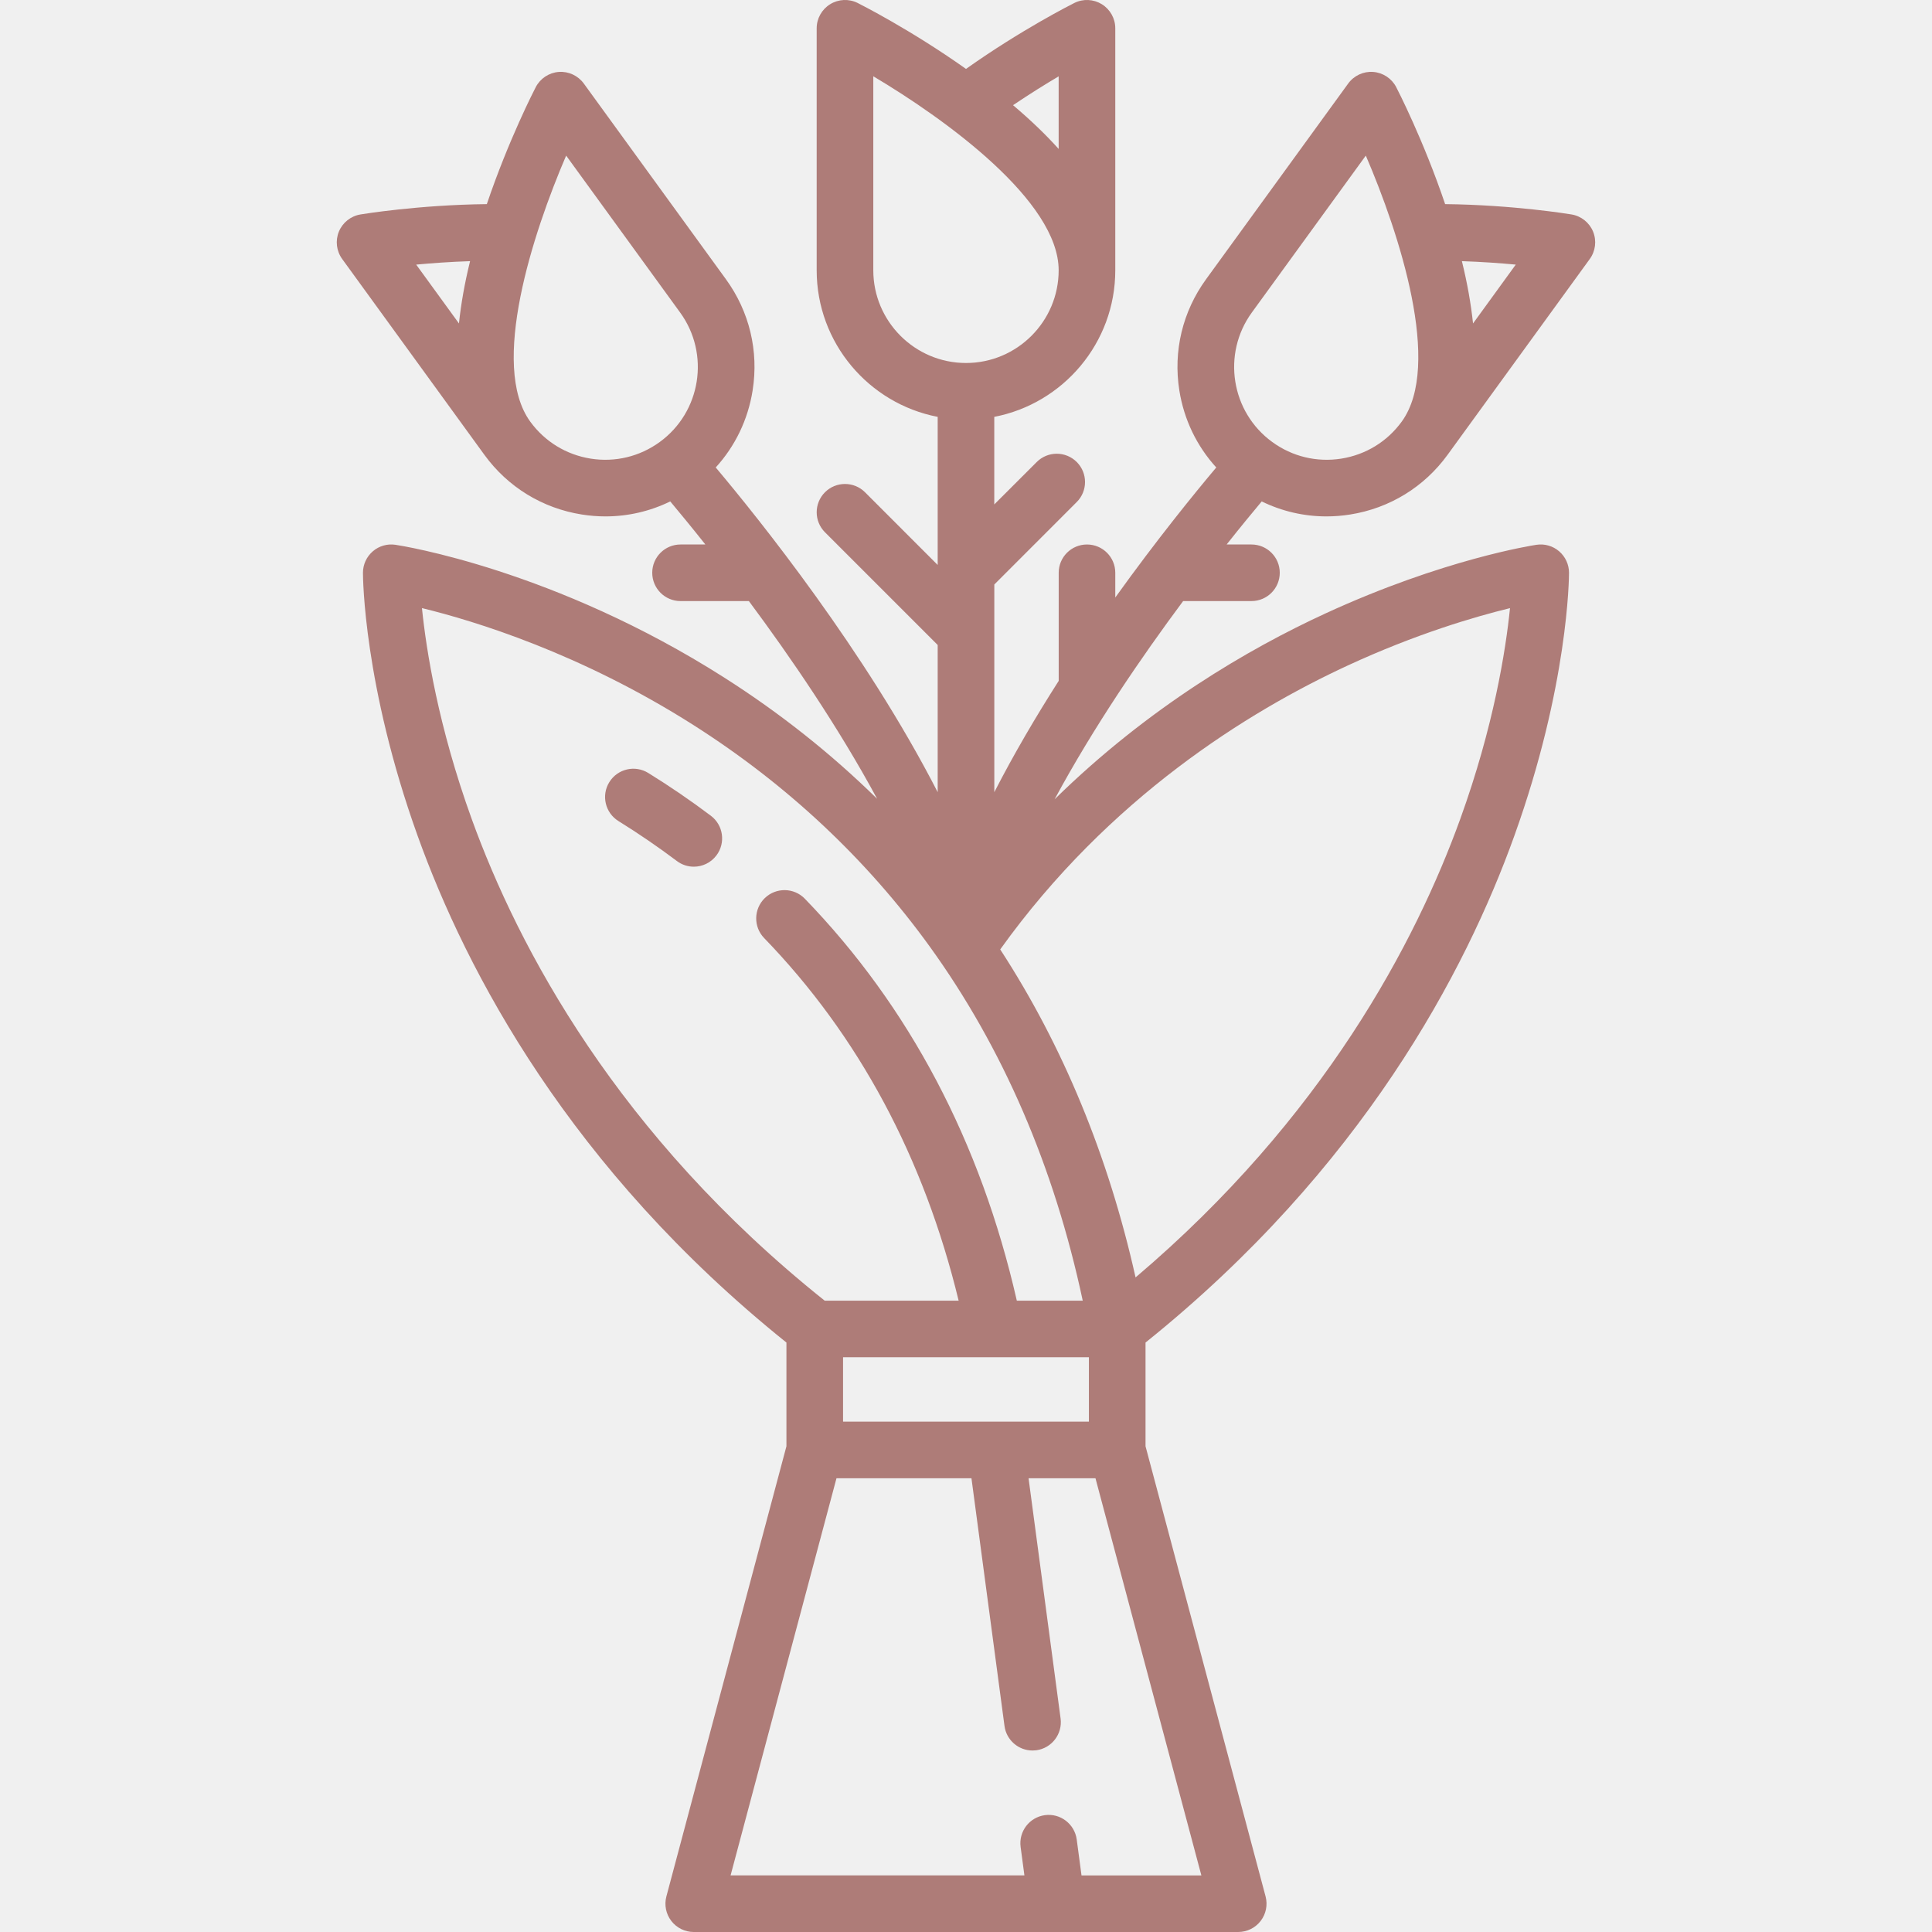
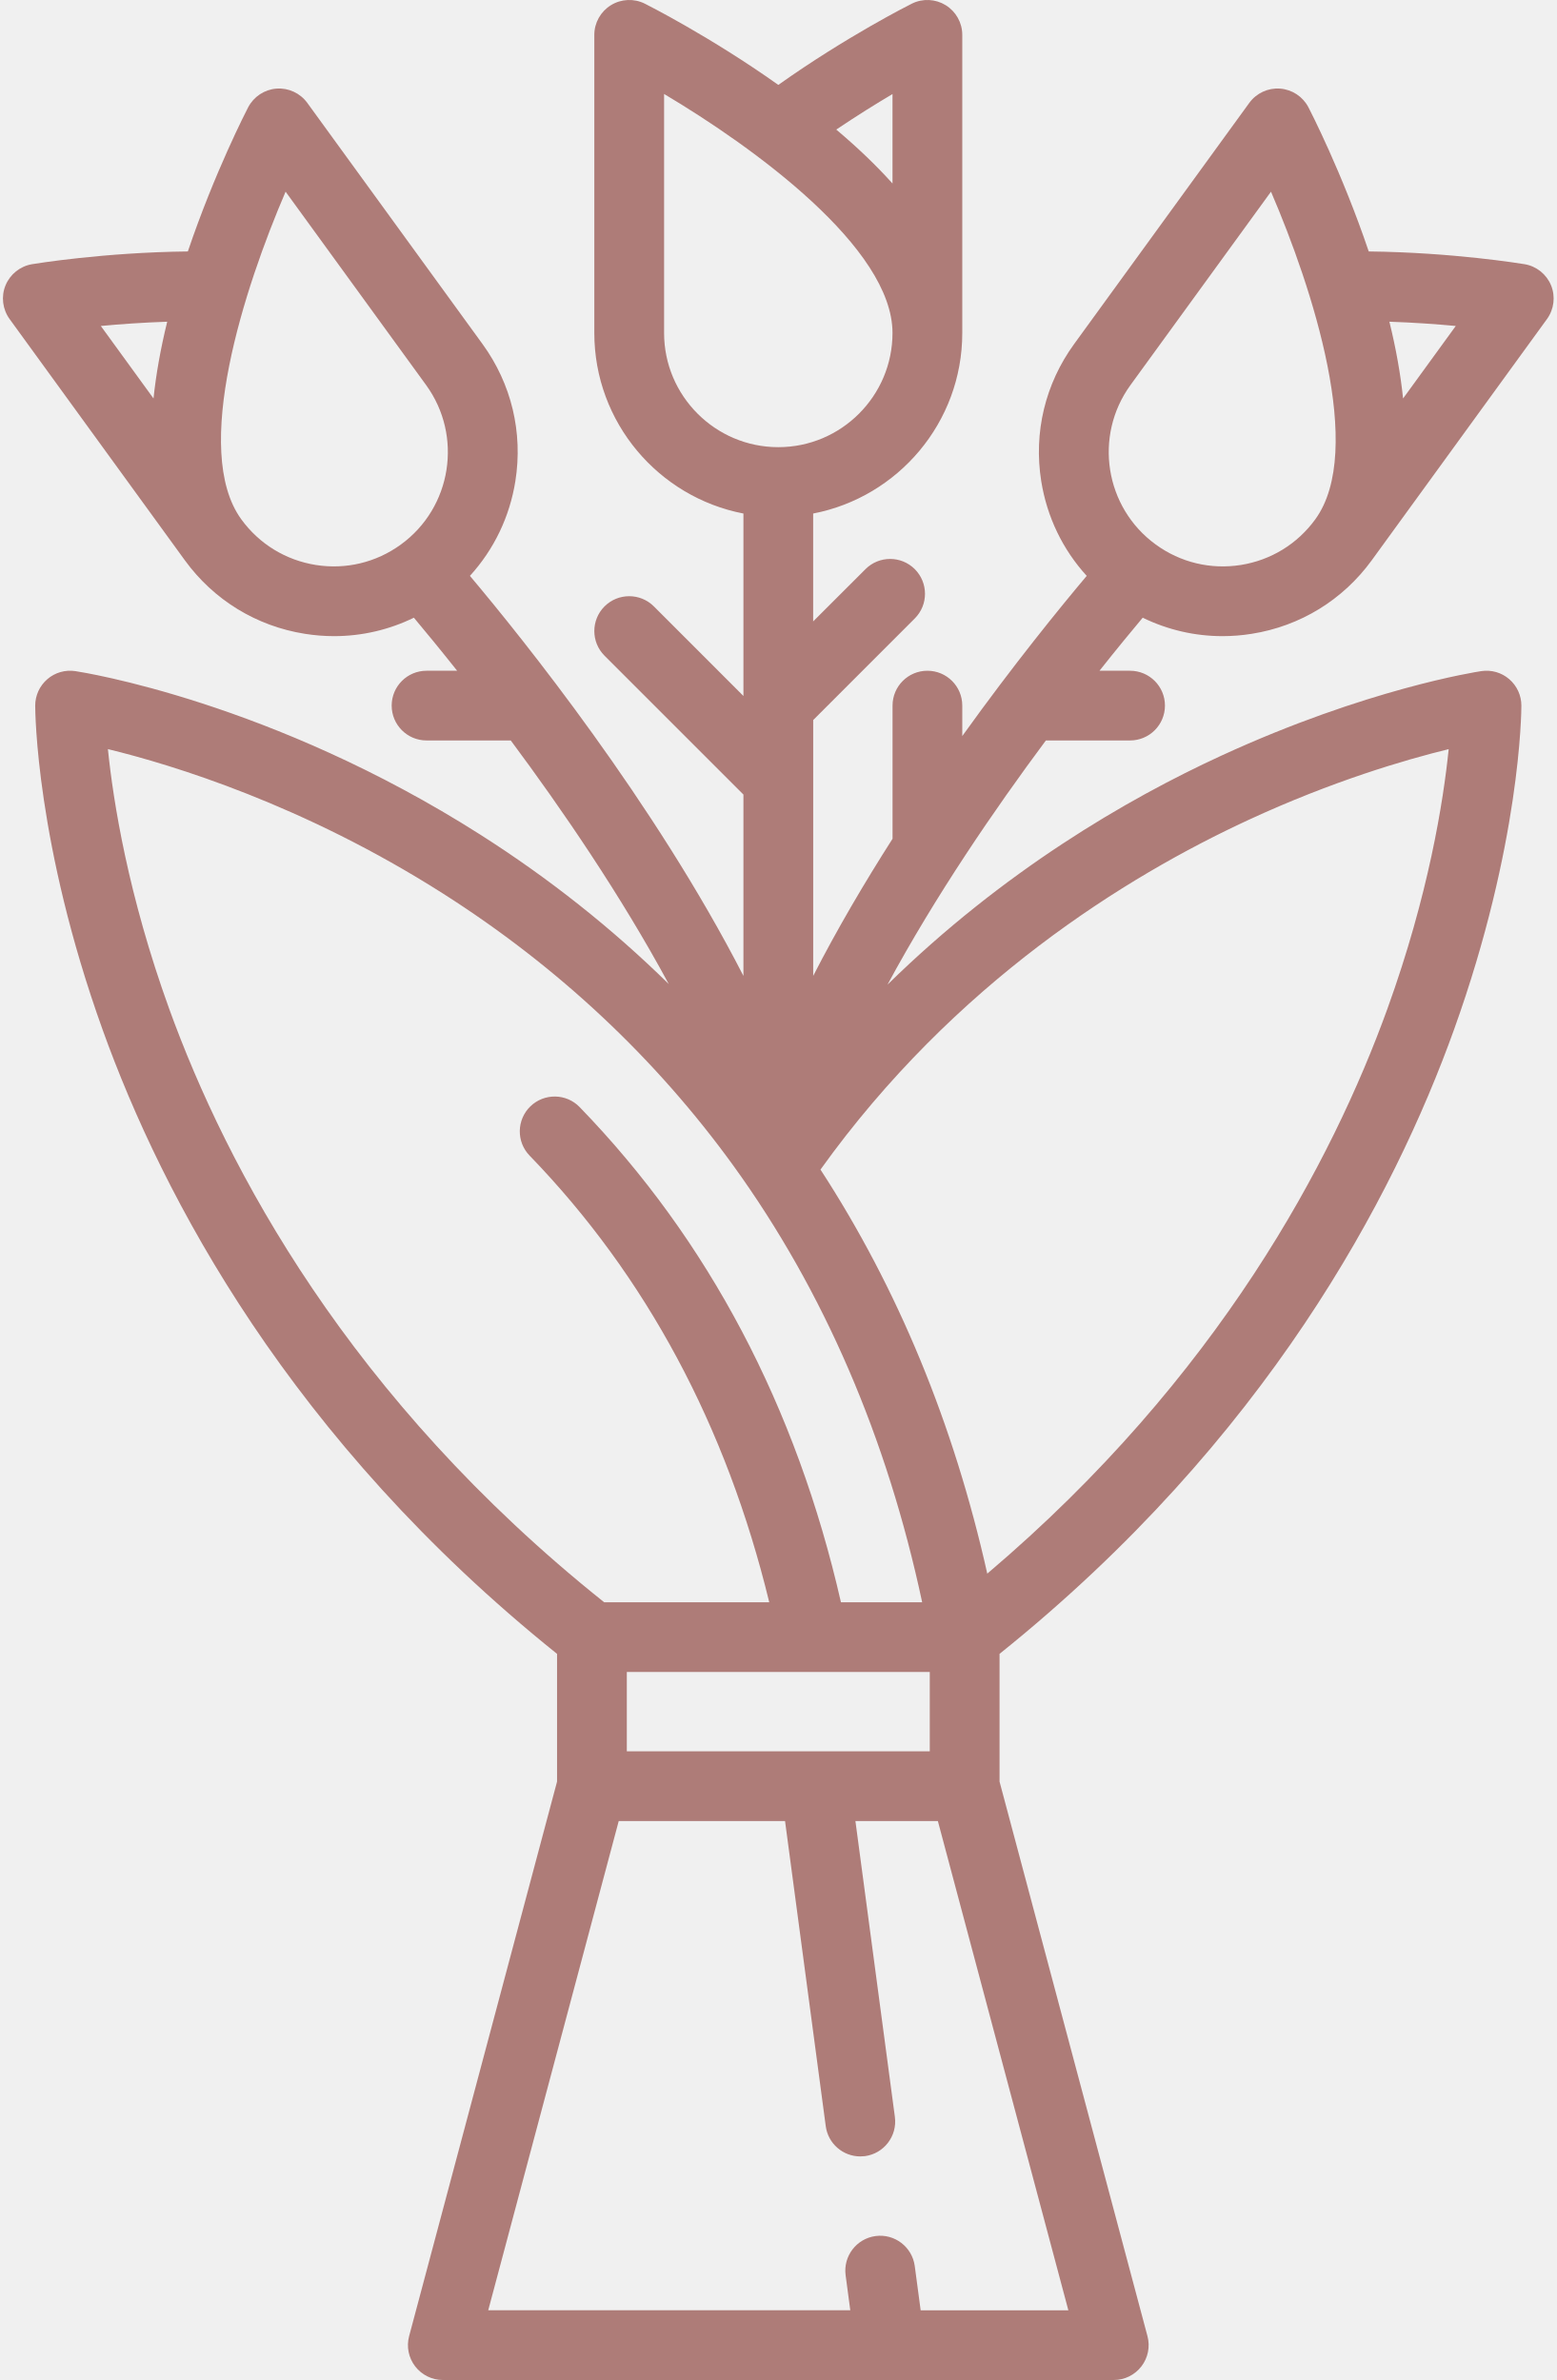
- <svg xmlns="http://www.w3.org/2000/svg" width="52" height="52" viewBox="0 0 52 52" fill="none">
-   <g clip-path="url(#clip0)">
-     <path d="M35.702 13.899C35.914 13.899 36.127 13.882 36.34 13.848C37.4 13.68 38.331 13.109 38.962 12.241L42.789 6.971C42.944 6.757 42.978 6.479 42.878 6.234C42.778 5.99 42.558 5.815 42.298 5.772C42.23 5.761 40.729 5.514 38.896 5.494C38.309 3.758 37.611 2.407 37.579 2.345C37.458 2.111 37.223 1.956 36.96 1.936C36.697 1.916 36.442 2.035 36.287 2.248L32.46 7.518C31.829 8.387 31.574 9.449 31.742 10.509C31.867 11.294 32.212 12.008 32.736 12.582C32.157 13.27 31.136 14.523 30.018 16.082V15.416C30.018 14.995 29.677 14.655 29.256 14.655C28.836 14.655 28.495 14.995 28.495 15.416V18.326C27.883 19.284 27.288 20.295 26.762 21.322V17.045C26.762 17.045 26.762 17.044 26.762 17.044V15.732L28.981 13.512C29.278 13.215 29.278 12.733 28.981 12.435C28.683 12.138 28.201 12.138 27.904 12.435L26.761 13.577V11.22C28.614 10.863 30.018 9.23 30.018 7.275V0.762C30.018 0.498 29.881 0.253 29.657 0.114C29.432 -0.025 29.152 -0.038 28.916 0.08C28.854 0.111 27.496 0.794 26 1.855C24.505 0.795 23.146 0.112 23.084 0.08C22.848 -0.038 22.567 -0.025 22.343 0.114C22.118 0.253 21.981 0.498 21.981 0.762V7.275C21.981 9.23 23.385 10.863 25.238 11.22V15.206L23.282 13.249C22.984 12.952 22.502 12.952 22.204 13.249C21.907 13.547 21.907 14.029 22.204 14.326L25.238 17.36V21.322C23.295 17.532 20.413 13.947 19.264 12.582C19.787 12.008 20.133 11.294 20.257 10.509C20.425 9.449 20.171 8.387 19.54 7.518L15.713 2.248C15.557 2.035 15.302 1.916 15.039 1.936C14.776 1.956 14.542 2.111 14.42 2.345C14.388 2.407 13.69 3.758 13.103 5.494C11.271 5.514 9.769 5.761 9.702 5.772C9.441 5.815 9.222 5.99 9.121 6.234C9.021 6.479 9.055 6.757 9.21 6.971L13.037 12.241C13.668 13.109 14.599 13.68 15.659 13.848C15.872 13.882 16.085 13.899 16.297 13.899C16.903 13.899 17.496 13.761 18.04 13.496C18.275 13.777 18.6 14.17 18.985 14.655H18.316C17.896 14.655 17.555 14.996 17.555 15.416C17.555 15.837 17.896 16.178 18.316 16.178H20.156C21.269 17.674 22.559 19.558 23.608 21.5C22.369 20.283 20.992 19.191 19.488 18.234C14.927 15.331 10.817 14.689 10.644 14.663C10.425 14.63 10.202 14.694 10.034 14.839C9.866 14.984 9.769 15.195 9.769 15.416C9.769 15.538 9.786 18.445 11.239 22.492C12.551 26.146 15.337 31.453 21.167 36.135V38.926L17.936 51.042C17.875 51.271 17.924 51.515 18.068 51.702C18.212 51.89 18.436 52 18.672 52H33.327C33.563 52 33.787 51.89 33.931 51.702C34.075 51.515 34.124 51.271 34.063 51.042L30.832 38.926V36.135C36.662 31.453 39.449 26.146 40.76 22.492C42.213 18.445 42.23 15.538 42.23 15.416C42.23 15.195 42.133 14.984 41.965 14.839C41.797 14.694 41.575 14.63 41.355 14.663C41.254 14.678 38.848 15.05 35.679 16.509C33.603 17.464 30.908 19.037 28.385 21.513C29.435 19.566 30.728 17.678 31.844 16.178H33.683C34.104 16.178 34.445 15.837 34.445 15.416C34.445 14.996 34.104 14.655 33.683 14.655H33.015C33.399 14.17 33.724 13.777 33.959 13.496C34.503 13.761 35.096 13.899 35.702 13.899ZM40.797 7.122L39.647 8.706C39.592 8.185 39.494 7.626 39.347 7.029C39.883 7.047 40.38 7.083 40.797 7.122ZM12.353 8.706L11.202 7.122C11.619 7.083 12.115 7.047 12.652 7.029C12.505 7.626 12.407 8.185 12.353 8.706ZM17.755 11.898C17.215 12.29 16.556 12.448 15.898 12.344C15.24 12.239 14.662 11.885 14.27 11.346C13.178 9.842 14.336 6.288 15.238 4.188L18.307 8.413C19.115 9.526 18.868 11.09 17.755 11.898ZM28.494 2.055V4.009C28.145 3.62 27.735 3.227 27.266 2.831C27.711 2.531 28.134 2.268 28.494 2.055ZM23.505 7.275V2.053C25.469 3.221 28.494 5.416 28.494 7.275C28.494 8.65 27.375 9.77 26 9.77C24.624 9.77 23.505 8.65 23.505 7.275ZM12.696 22.043C11.795 19.552 11.472 17.499 11.357 16.367C12.777 16.713 15.631 17.585 18.671 19.519C21.189 21.121 23.327 23.127 25.026 25.479C26.991 28.201 28.373 31.403 29.142 35.008H27.368C26.394 30.735 24.477 27.097 21.663 24.19C21.37 23.887 20.888 23.88 20.585 24.172C20.283 24.465 20.275 24.947 20.568 25.249C23.111 27.877 24.868 31.157 25.802 35.008H22.197C16.617 30.553 13.951 25.509 12.696 22.043ZM29.308 36.531V38.264H22.691V36.531H29.308ZM32.335 50.477H29.109L28.98 49.51C28.924 49.093 28.541 48.799 28.124 48.855C27.707 48.911 27.415 49.294 27.47 49.711L27.572 50.476H19.664L22.514 39.788H26.147L27.036 46.454C27.087 46.837 27.414 47.115 27.79 47.115C27.823 47.115 27.857 47.113 27.891 47.109C28.308 47.053 28.601 46.67 28.546 46.253L27.684 39.788H29.485L32.335 50.477ZM36.268 17.915C38.109 17.063 39.694 16.599 40.642 16.368C40.527 17.5 40.204 19.552 39.303 22.043C38.107 25.348 35.628 30.087 30.564 34.382C29.831 31.108 28.609 28.148 26.921 25.554C29.849 21.468 33.603 19.148 36.268 17.915ZM33.692 8.413L36.761 4.188C37.664 6.286 38.824 9.839 37.729 11.346C37.338 11.885 36.76 12.239 36.102 12.344C35.443 12.448 34.784 12.29 34.245 11.898C33.132 11.09 32.884 9.527 33.692 8.413Z" fill="#AE7C78" />
-     <path d="M19.133 21.956C18.595 21.551 18.028 21.163 17.449 20.805C17.091 20.583 16.622 20.693 16.4 21.051C16.178 21.408 16.289 21.878 16.646 22.099C17.186 22.434 17.714 22.795 18.216 23.173C18.354 23.277 18.514 23.327 18.674 23.327C18.905 23.327 19.133 23.222 19.283 23.023C19.536 22.687 19.469 22.209 19.133 21.956Z" fill="#AE7C78" />
-   </g>
-   <defs>
-     <clipPath id="clip0">
-       <rect width="52" height="52" fill="white" />
-     </clipPath>
-   </defs>
+ <svg xmlns="http://www.w3.org/2000/svg" width="34" height="52" viewBox="0 0 34 52" fill="none">
+   <path d="M26.702 13.899C26.914 13.899 27.127 13.882 27.34 13.848C28.4 13.68 29.331 13.109 29.962 12.241L33.789 6.971C33.944 6.757 33.978 6.479 33.878 6.234C33.778 5.99 33.558 5.815 33.298 5.772C33.23 5.761 31.729 5.514 29.896 5.494C29.309 3.758 28.611 2.407 28.579 2.345C28.458 2.111 28.223 1.956 27.96 1.936C27.697 1.916 27.442 2.035 27.287 2.248L23.46 7.518C22.829 8.387 22.574 9.449 22.742 10.509C22.867 11.294 23.212 12.008 23.736 12.582C23.157 13.27 22.136 14.523 21.018 16.082V15.416C21.018 14.995 20.677 14.655 20.256 14.655C19.836 14.655 19.495 14.995 19.495 15.416V18.326C18.883 19.284 18.288 20.295 17.762 21.322V17.045C17.762 17.045 17.762 17.044 17.762 17.044V15.732L19.981 13.512C20.278 13.215 20.278 12.733 19.981 12.435C19.683 12.138 19.201 12.138 18.904 12.435L17.761 13.577V11.22C19.614 10.863 21.018 9.23 21.018 7.275V0.762C21.018 0.498 20.881 0.253 20.657 0.114C20.432 -0.025 20.152 -0.038 19.916 0.08C19.854 0.111 18.496 0.794 17 1.855C15.505 0.795 14.146 0.112 14.084 0.08C13.848 -0.038 13.567 -0.025 13.343 0.114C13.118 0.253 12.981 0.498 12.981 0.762V7.275C12.981 9.23 14.385 10.863 16.238 11.22V15.206L14.282 13.249C13.984 12.952 13.502 12.952 13.204 13.249C12.907 13.547 12.907 14.029 13.204 14.326L16.238 17.36V21.322C14.295 17.532 11.413 13.947 10.264 12.582C10.787 12.008 11.133 11.294 11.257 10.509C11.425 9.449 11.171 8.387 10.54 7.518L6.712 2.248C6.557 2.035 6.302 1.916 6.039 1.936C5.776 1.956 5.542 2.111 5.42 2.345C5.388 2.407 4.69 3.758 4.103 5.494C2.271 5.514 0.769 5.761 0.702 5.772C0.441 5.815 0.222 5.99 0.121 6.234C0.021 6.479 0.055 6.757 0.21 6.971L4.037 12.241C4.668 13.109 5.599 13.68 6.659 13.848C6.872 13.882 7.085 13.899 7.297 13.899C7.903 13.899 8.496 13.761 9.04 13.496C9.275 13.777 9.6 14.17 9.985 14.655H9.316C8.896 14.655 8.555 14.996 8.555 15.416C8.555 15.837 8.896 16.178 9.316 16.178H11.156C12.269 17.674 13.559 19.558 14.607 21.5C13.369 20.283 11.992 19.191 10.488 18.234C5.927 15.331 1.817 14.689 1.644 14.663C1.425 14.63 1.202 14.694 1.034 14.839C0.866 14.984 0.769 15.195 0.769 15.416C0.769 15.538 0.786 18.445 2.239 22.492C3.551 26.146 6.337 31.453 12.167 36.135V38.926L8.936 51.042C8.875 51.271 8.924 51.515 9.068 51.702C9.213 51.89 9.436 52 9.672 52H24.327C24.564 52 24.787 51.89 24.931 51.702C25.075 51.515 25.124 51.271 25.063 51.042L21.832 38.926V36.135C27.662 31.453 30.448 26.146 31.76 22.492C33.213 18.445 33.23 15.538 33.23 15.416C33.23 15.195 33.133 14.984 32.965 14.839C32.797 14.694 32.575 14.63 32.355 14.663C32.254 14.678 29.848 15.05 26.679 16.509C24.603 17.464 21.908 19.037 19.385 21.513C20.435 19.566 21.728 17.678 22.844 16.178H24.683C25.104 16.178 25.445 15.837 25.445 15.416C25.445 14.996 25.104 14.655 24.683 14.655H24.015C24.399 14.17 24.724 13.777 24.959 13.496C25.503 13.761 26.096 13.899 26.702 13.899ZM31.797 7.122L30.646 8.706C30.592 8.185 30.494 7.626 30.347 7.029C30.883 7.047 31.38 7.083 31.797 7.122ZM3.353 8.706L2.202 7.122C2.619 7.083 3.115 7.047 3.652 7.029C3.506 7.626 3.407 8.185 3.353 8.706ZM8.755 11.898C8.215 12.29 7.556 12.448 6.898 12.344C6.24 12.239 5.662 11.885 5.27 11.346C4.178 9.842 5.336 6.288 6.238 4.188L9.307 8.413C10.115 9.526 9.868 11.09 8.755 11.898ZM19.494 2.055V4.009C19.145 3.62 18.735 3.227 18.266 2.831C18.711 2.531 19.134 2.268 19.494 2.055ZM14.505 7.275V2.053C16.469 3.221 19.494 5.416 19.494 7.275C19.494 8.65 18.375 9.77 17 9.77C15.624 9.77 14.505 8.65 14.505 7.275ZM3.696 22.043C2.795 19.552 2.472 17.499 2.357 16.367C3.777 16.713 6.631 17.585 9.67 19.519C12.188 21.121 14.327 23.127 16.026 25.479C17.991 28.201 19.373 31.403 20.142 35.008H18.368C17.394 30.735 15.477 27.097 12.662 24.19C12.37 23.887 11.888 23.88 11.585 24.172C11.283 24.465 11.275 24.947 11.568 25.249C14.111 27.877 15.868 31.157 16.802 35.008H13.197C7.617 30.553 4.951 25.509 3.696 22.043ZM20.308 36.531V38.264H13.691V36.531H20.308ZM23.335 50.477H20.109L19.98 49.51C19.924 49.093 19.541 48.799 19.124 48.855C18.707 48.911 18.415 49.294 18.47 49.711L18.572 50.476H10.664L13.514 39.788H17.147L18.036 46.454C18.087 46.837 18.414 47.115 18.79 47.115C18.823 47.115 18.857 47.113 18.891 47.109C19.308 47.053 19.601 46.67 19.546 46.253L18.684 39.788H20.485L23.335 50.477ZM27.268 17.915C29.109 17.063 30.694 16.599 31.642 16.368C31.527 17.5 31.204 19.552 30.303 22.043C29.107 25.348 26.628 30.087 21.564 34.382C20.831 31.108 19.609 28.148 17.921 25.554C20.849 21.468 24.603 19.148 27.268 17.915ZM24.692 8.413L27.761 4.188C28.664 6.286 29.824 9.839 28.729 11.346C28.338 11.885 27.76 12.239 27.102 12.344C26.443 12.448 25.784 12.29 25.245 11.898C24.132 11.09 23.884 9.527 24.692 8.413Z" fill="#AE7C78" />
</svg>
